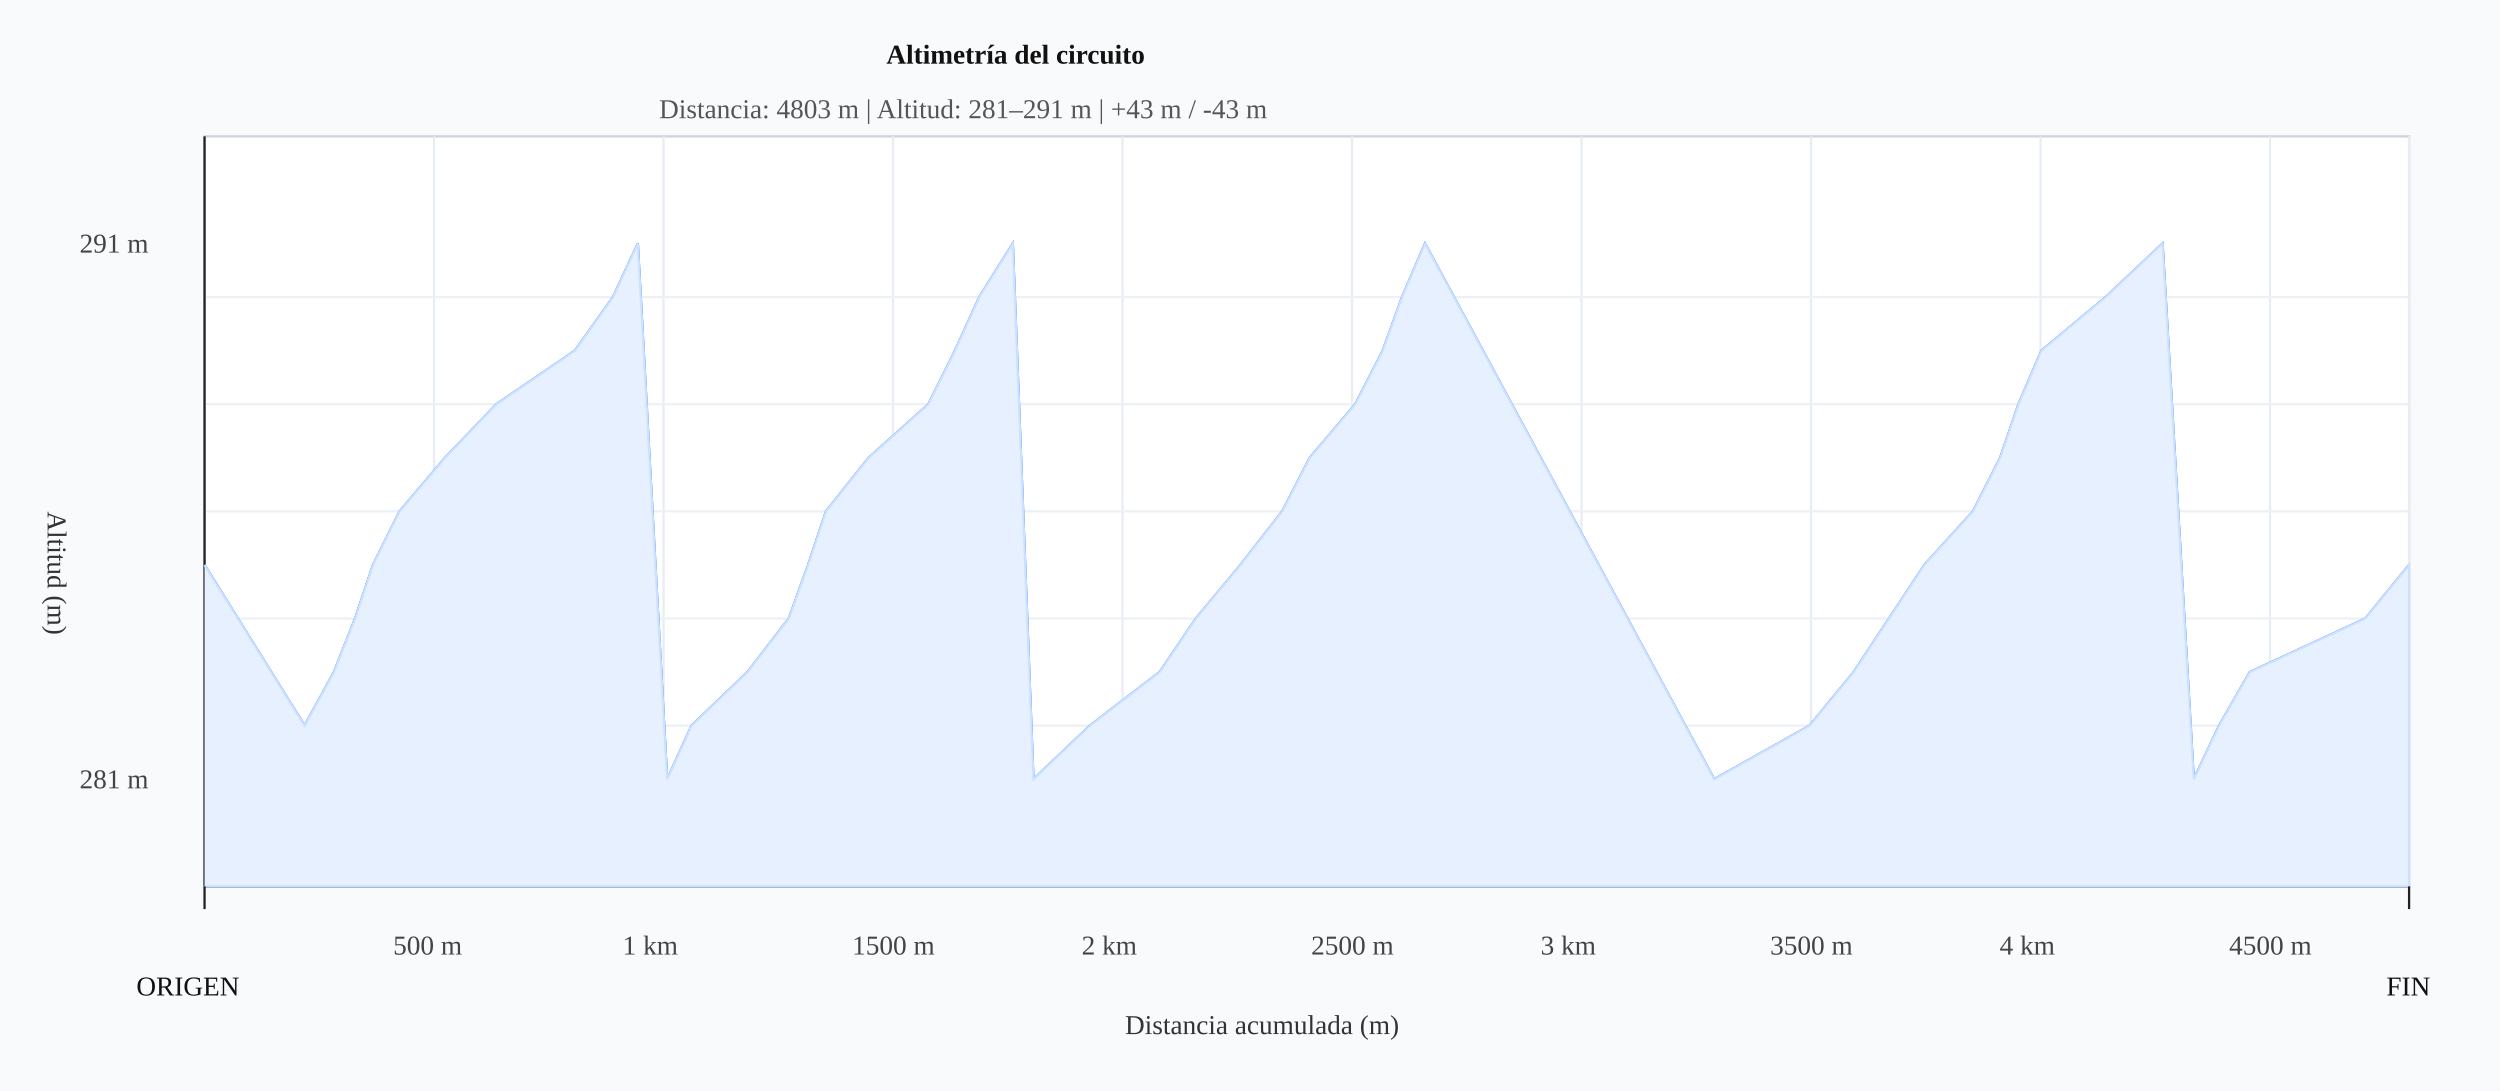
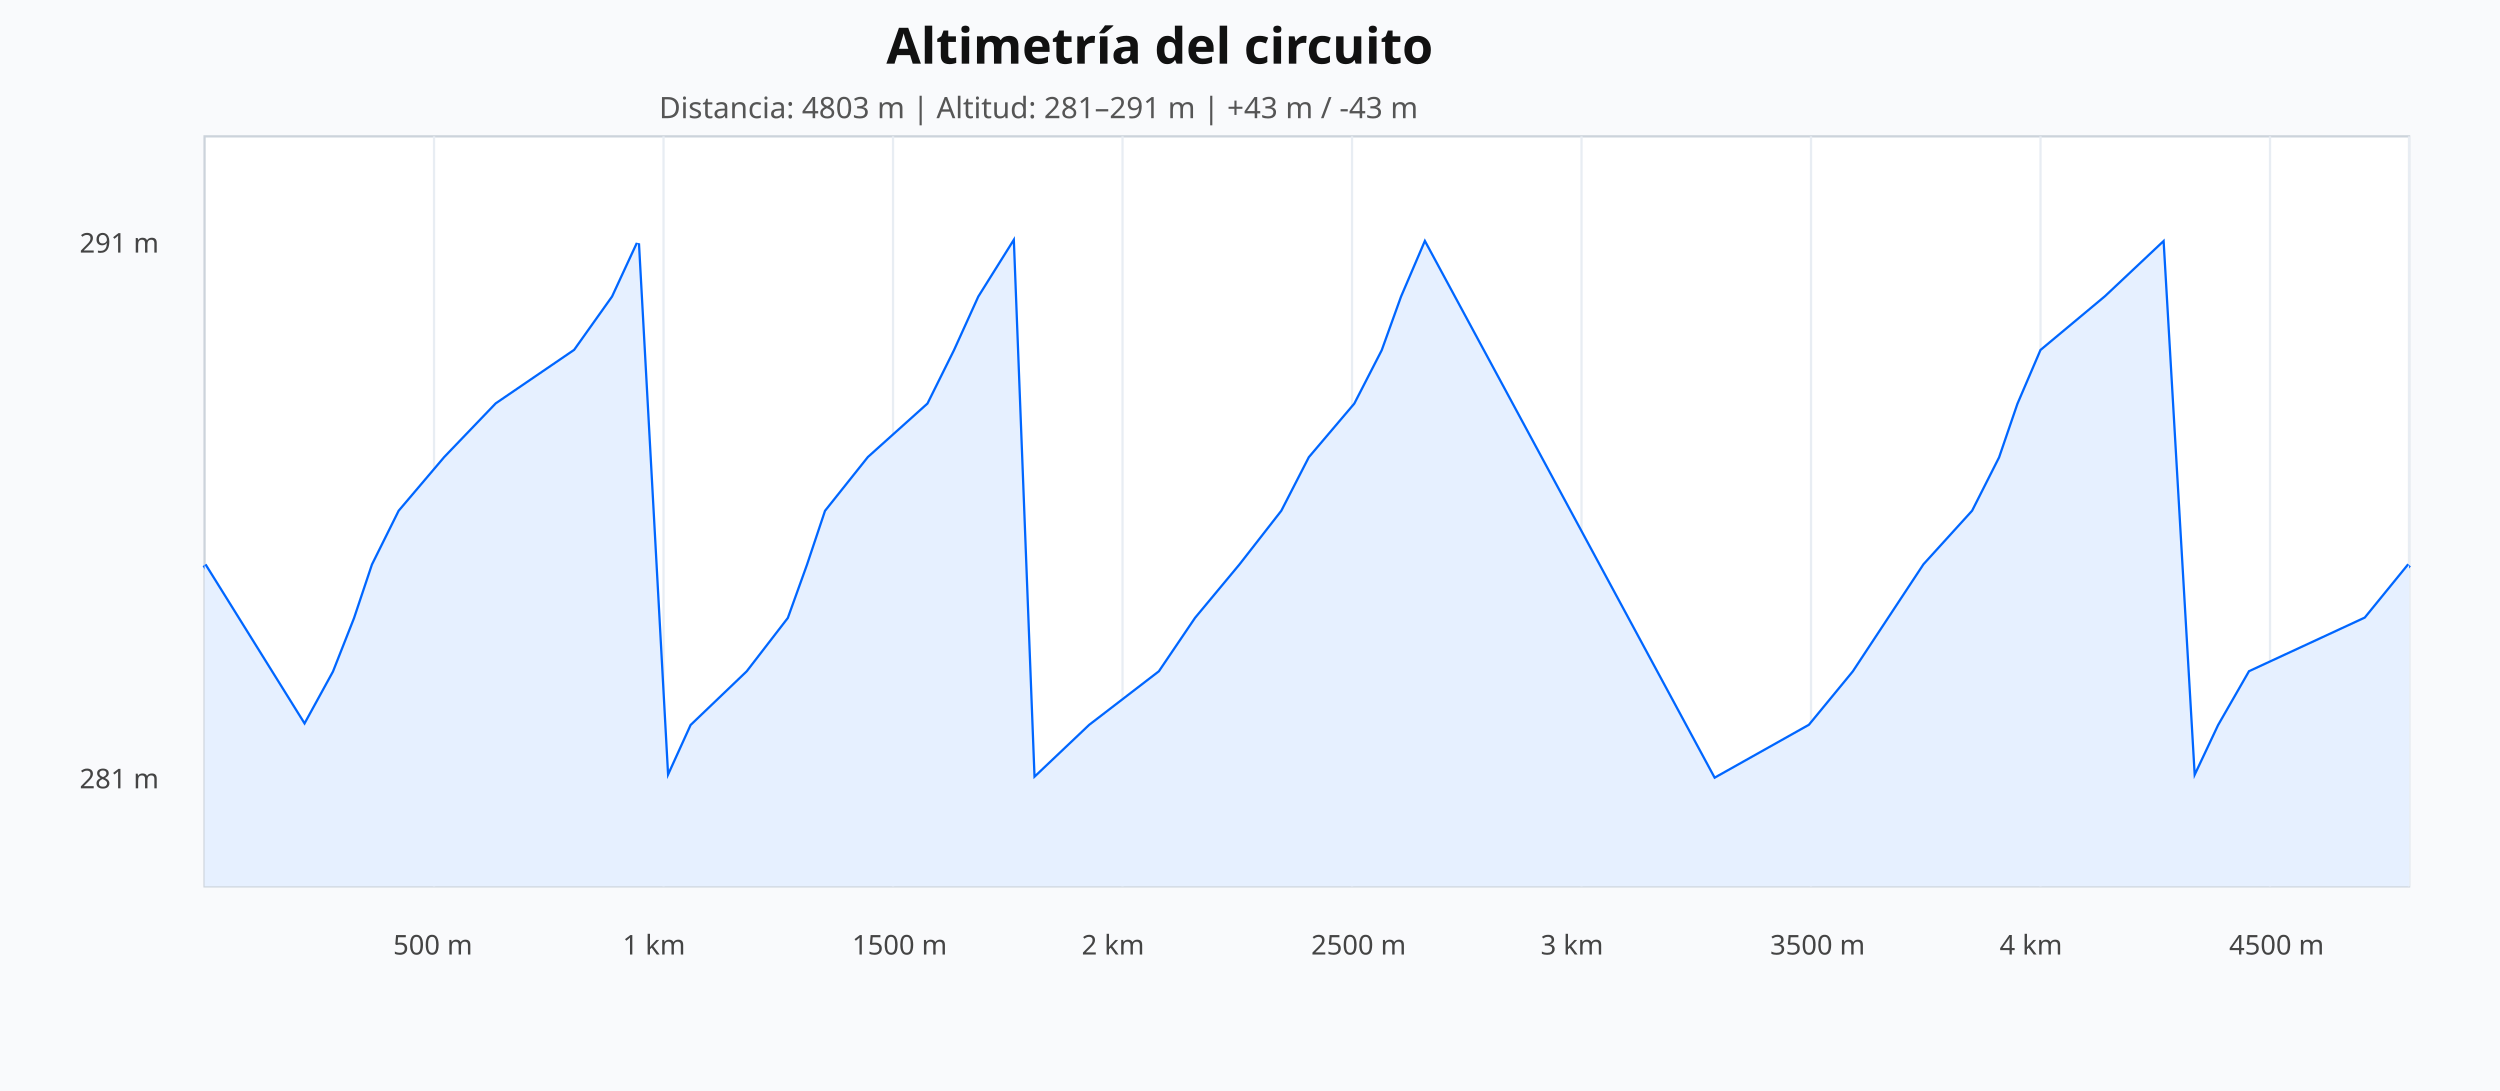
- <svg xmlns="http://www.w3.org/2000/svg" version="2.0">
-   <rect x="0" y="0" width="1100" height="480" fill="#f9fafc" strokeWidth="0" stroke="none" />
-   <rect x="90" y="60" width="970" height="330" fill="#ffffff" strokeWidth="1" stroke="#ccd3db" />
-   <line x1="190.979" y1="60" x2="190.979" y2="390" stroke="#e8edf3" strokeWidth="1" />
-   <text x="172.979" y="420" fontFamily="Verdana" fontSize="12" style="fill:#444;">500 m</text>
-   <line x1="291.957" y1="60" x2="291.957" y2="390" stroke="#e8edf3" strokeWidth="1" />
-   <text x="273.957" y="420" fontFamily="Verdana" fontSize="12" style="fill:#444;">1 km</text>
-   <line x1="392.936" y1="60" x2="392.936" y2="390" stroke="#e8edf3" strokeWidth="1" />
-   <text x="374.936" y="420" fontFamily="Verdana" fontSize="12" style="fill:#444;">1500 m</text>
-   <line x1="493.914" y1="60" x2="493.914" y2="390" stroke="#e8edf3" strokeWidth="1" />
-   <text x="475.914" y="420" fontFamily="Verdana" fontSize="12" style="fill:#444;">2 km</text>
-   <line x1="594.893" y1="60" x2="594.893" y2="390" stroke="#e8edf3" strokeWidth="1" />
-   <text x="576.893" y="420" fontFamily="Verdana" fontSize="12" style="fill:#444;">2500 m</text>
-   <line x1="695.871" y1="60" x2="695.871" y2="390" stroke="#e8edf3" strokeWidth="1" />
-   <text x="677.871" y="420" fontFamily="Verdana" fontSize="12" style="fill:#444;">3 km</text>
-   <line x1="796.85" y1="60" x2="796.85" y2="390" stroke="#e8edf3" strokeWidth="1" />
-   <text x="778.85" y="420" fontFamily="Verdana" fontSize="12" style="fill:#444;">3500 m</text>
-   <line x1="897.828" y1="60" x2="897.828" y2="390" stroke="#e8edf3" strokeWidth="1" />
-   <text x="879.828" y="420" fontFamily="Verdana" fontSize="12" style="fill:#444;">4 km</text>
-   <line x1="998.807" y1="60" x2="998.807" y2="390" stroke="#e8edf3" strokeWidth="1" />
-   <text x="980.807" y="420" fontFamily="Verdana" fontSize="12" style="fill:#444;">4500 m</text>
-   <line x1="1060.0" y1="60" x2="1060.0" y2="390" stroke="#e8edf3" strokeWidth="1" />
-   <line x1="90" y1="366.429" x2="1060" y2="366.429" stroke="#edf1f5" strokeWidth="1" />
-   <line x1="90" y1="319.286" x2="1060" y2="319.286" stroke="#edf1f5" strokeWidth="1" />
-   <line x1="90" y1="272.143" x2="1060" y2="272.143" stroke="#edf1f5" strokeWidth="1" />
-   <line x1="90" y1="225.0" x2="1060" y2="225.0" stroke="#edf1f5" strokeWidth="1" />
-   <line x1="90" y1="177.857" x2="1060" y2="177.857" stroke="#edf1f5" strokeWidth="1" />
-   <line x1="90" y1="130.714" x2="1060" y2="130.714" stroke="#edf1f5" strokeWidth="1" />
-   <text x="35" y="346.857" fontFamily="Verdana" fontSize="12" style="fill:#444;">281 m</text>
-   <text x="35" y="111.143" fontFamily="Verdana" fontSize="12" style="fill:#444;">291 m</text>
-   <line x1="90" y1="390" x2="1060" y2="390" stroke="#222" strokeWidth="2" />
-   <line x1="90" y1="60" x2="90" y2="390" stroke="#222" strokeWidth="2" />
-   <polyline points="90.00,248.57 134.03,319.29 146.95,295.71 156.24,272.14 164.12,248.57 175.83,225.00 195.83,201.43 218.44,177.86 252.98,154.29 269.74,130.71 280.65,107.14 293.57,342.86 304.28,319.29 328.92,295.71 347.09,272.14 355.57,248.57 363.45,225.00 382.23,201.43 408.49,177.86 420.20,154.29 430.90,130.71 445.65,107.14 454.73,342.86 479.58,319.29 510.27,295.71 526.23,272.14 545.82,248.57 564.20,225.00 576.31,201.43 596.31,177.86 608.42,154.29 616.91,130.71 627.00,107.14 754.24,342.86 796.24,319.29 815.63,295.71 831.18,272.14 846.73,248.57 868.14,225.00 880.06,201.43 888.13,177.86 898.23,154.29 926.51,130.71 951.55,107.14 965.28,342.86 976.39,319.29 989.92,295.71 1040.81,272.14 1060.00,248.57" stroke="#0066ff" strokeWidth="2" fill="none" />
-   <polyline points="90.00,248.57 134.03,319.29 146.95,295.71 156.24,272.14 164.12,248.57 175.83,225.00 195.83,201.43 218.44,177.86 252.98,154.29 269.74,130.71 280.65,107.14 293.57,342.86 304.28,319.29 328.92,295.71 347.09,272.14 355.57,248.57 363.45,225.00 382.23,201.43 408.49,177.86 420.20,154.29 430.90,130.71 445.65,107.14 454.73,342.86 479.58,319.29 510.27,295.71 526.23,272.14 545.82,248.57 564.20,225.00 576.31,201.43 596.31,177.86 608.42,154.29 616.91,130.71 627.00,107.14 754.24,342.86 796.24,319.29 815.63,295.71 831.18,272.14 846.73,248.57 868.14,225.00 880.06,201.43 888.13,177.86 898.23,154.29 926.51,130.71 951.55,107.14 965.28,342.86 976.39,319.29 989.92,295.71 1040.81,272.14 1060.00,248.57 1060.00,390.00 90.00,390.00" stroke="#cce0ff" strokeWidth="1" fill="#e6f0ff" />
-   <text x="390.0" y="28" fontFamily="Verdana" fontSize="22" style="font-weight:bold; fill:#111;">Altimetría del circuito</text>
-   <text x="290.0" y="52" fontFamily="Verdana" fontSize="13" style="fill:#555;">Distancia: 4803 m  |  Altitud: 281–291 m  |  +43 m / -43 m</text>
-   <text x="495.0" y="455" fontFamily="Verdana" fontSize="14" style="fill:#333;">Distancia acumulada (m)</text>
-   <text x="25" y="225.0" fontFamily="Verdana" fontSize="14" style="writing-mode:tb; glyph-orientation-vertical:0; fill:#333;">Altitud (m)</text>
-   <text x="60.0" y="438" fontFamily="Verdana" fontSize="12" style="fill:#111;">ORIGEN</text>
-   <line x1="90.0" y1="390" x2="90.0" y2="400" stroke="#222" strokeWidth="2" />
-   <text x="1050.0" y="438" fontFamily="Verdana" fontSize="12" style="fill:#111;">FIN</text>
-   <line x1="1060.0" y1="390" x2="1060.0" y2="400" stroke="#222" strokeWidth="2" />
+ <svg xmlns="http://www.w3.org/2000/svg" version="1.1">
+   <rect stroke-width="0" stroke="none" x="0" y="0" width="1100" height="480" fill="#f9fafc" />
+   <rect stroke-width="1" stroke="#ccd3db" x="90" y="60" width="970" height="330" fill="#ffffff" />
+   <line stroke-width="1" x1="190.979" y1="60" x2="190.979" y2="390" stroke="#e8edf3" />
+   <text x="172.979" y="420" style="fill:#444;" font-family="Verdana" font-size="12">500 m</text>
+   <line stroke-width="1" x1="291.957" y1="60" x2="291.957" y2="390" stroke="#e8edf3" />
+   <text x="273.957" y="420" style="fill:#444;" font-family="Verdana" font-size="12">1 km</text>
+   <line stroke-width="1" x1="392.936" y1="60" x2="392.936" y2="390" stroke="#e8edf3" />
+   <text x="374.936" y="420" style="fill:#444;" font-family="Verdana" font-size="12">1500 m</text>
+   <line stroke-width="1" x1="493.914" y1="60" x2="493.914" y2="390" stroke="#e8edf3" />
+   <text x="475.914" y="420" style="fill:#444;" font-family="Verdana" font-size="12">2 km</text>
+   <line stroke-width="1" x1="594.893" y1="60" x2="594.893" y2="390" stroke="#e8edf3" />
+   <text x="576.893" y="420" style="fill:#444;" font-family="Verdana" font-size="12">2500 m</text>
+   <line stroke-width="1" x1="695.871" y1="60" x2="695.871" y2="390" stroke="#e8edf3" />
+   <text x="677.871" y="420" style="fill:#444;" font-family="Verdana" font-size="12">3 km</text>
+   <line stroke-width="1" x1="796.85" y1="60" x2="796.85" y2="390" stroke="#e8edf3" />
+   <text x="778.85" y="420" style="fill:#444;" font-family="Verdana" font-size="12">3500 m</text>
+   <line stroke-width="1" x1="897.828" y1="60" x2="897.828" y2="390" stroke="#e8edf3" />
+   <text x="879.828" y="420" style="fill:#444;" font-family="Verdana" font-size="12">4 km</text>
+   <line stroke-width="1" x1="998.807" y1="60" x2="998.807" y2="390" stroke="#e8edf3" />
+   <text x="980.807" y="420" style="fill:#444;" font-family="Verdana" font-size="12">4500 m</text>
+   <line stroke-width="1" x1="1060.0" y1="60" x2="1060.0" y2="390" stroke="#e8edf3" />
+   <text x="35" y="346.857" style="fill:#444;" font-family="Verdana" font-size="12">281 m</text>
+   <text x="35" y="111.143" style="fill:#444;" font-family="Verdana" font-size="12">291 m</text>
+   <polyline stroke-width="2" points="90.00,248.57 134.03,319.29 146.95,295.71 156.24,272.14 164.12,248.57 175.83,225.00 195.83,201.43 218.44,177.86 252.98,154.29 269.74,130.71 280.65,107.14 293.57,342.86 304.28,319.29 328.92,295.71 347.09,272.14 355.57,248.57 363.45,225.00 382.23,201.43 408.49,177.86 420.20,154.29 430.90,130.71 445.65,107.14 454.73,342.86 479.58,319.29 510.27,295.71 526.23,272.14 545.82,248.57 564.20,225.00 576.31,201.43 596.31,177.86 608.42,154.29 616.91,130.71 627.00,107.14 754.24,342.86 796.24,319.29 815.63,295.71 831.18,272.14 846.73,248.57 868.14,225.00 880.06,201.43 888.13,177.86 898.23,154.29 926.51,130.71 951.55,107.14 965.28,342.86 976.39,319.29 989.92,295.71 1040.81,272.14 1060.00,248.57" stroke="#0066ff" fill="none" />
+   <polyline stroke-width="0" points="90.00,248.57 134.03,319.29 146.95,295.71 156.24,272.14 164.12,248.57 175.83,225.00 195.83,201.43 218.44,177.86 252.98,154.29 269.74,130.71 280.65,107.14 293.57,342.86 304.28,319.29 328.92,295.71 347.09,272.14 355.57,248.57 363.45,225.00 382.23,201.43 408.49,177.86 420.20,154.29 430.90,130.71 445.65,107.14 454.73,342.86 479.58,319.29 510.27,295.71 526.23,272.14 545.82,248.57 564.20,225.00 576.31,201.43 596.31,177.86 608.42,154.29 616.91,130.71 627.00,107.14 754.24,342.86 796.24,319.29 815.63,295.71 831.18,272.14 846.73,248.57 868.14,225.00 880.06,201.43 888.13,177.86 898.23,154.29 926.51,130.71 951.55,107.14 965.28,342.86 976.39,319.29 989.92,295.71 1040.81,272.14 1060.00,248.57 1060.00,390.00 90.00,390.00" stroke="none" fill="#e6f0ff" />
+   <text x="390.0" y="28" style="font-weight:bold; fill:#111;" font-family="Verdana" font-size="22">Altimetría del circuito</text>
+   <text x="290.0" y="52" style="fill:#555;" font-family="Verdana" font-size="13">Distancia: 4803 m | Altitud: 281–291 m | +43 m / -43 m</text>
</svg>
